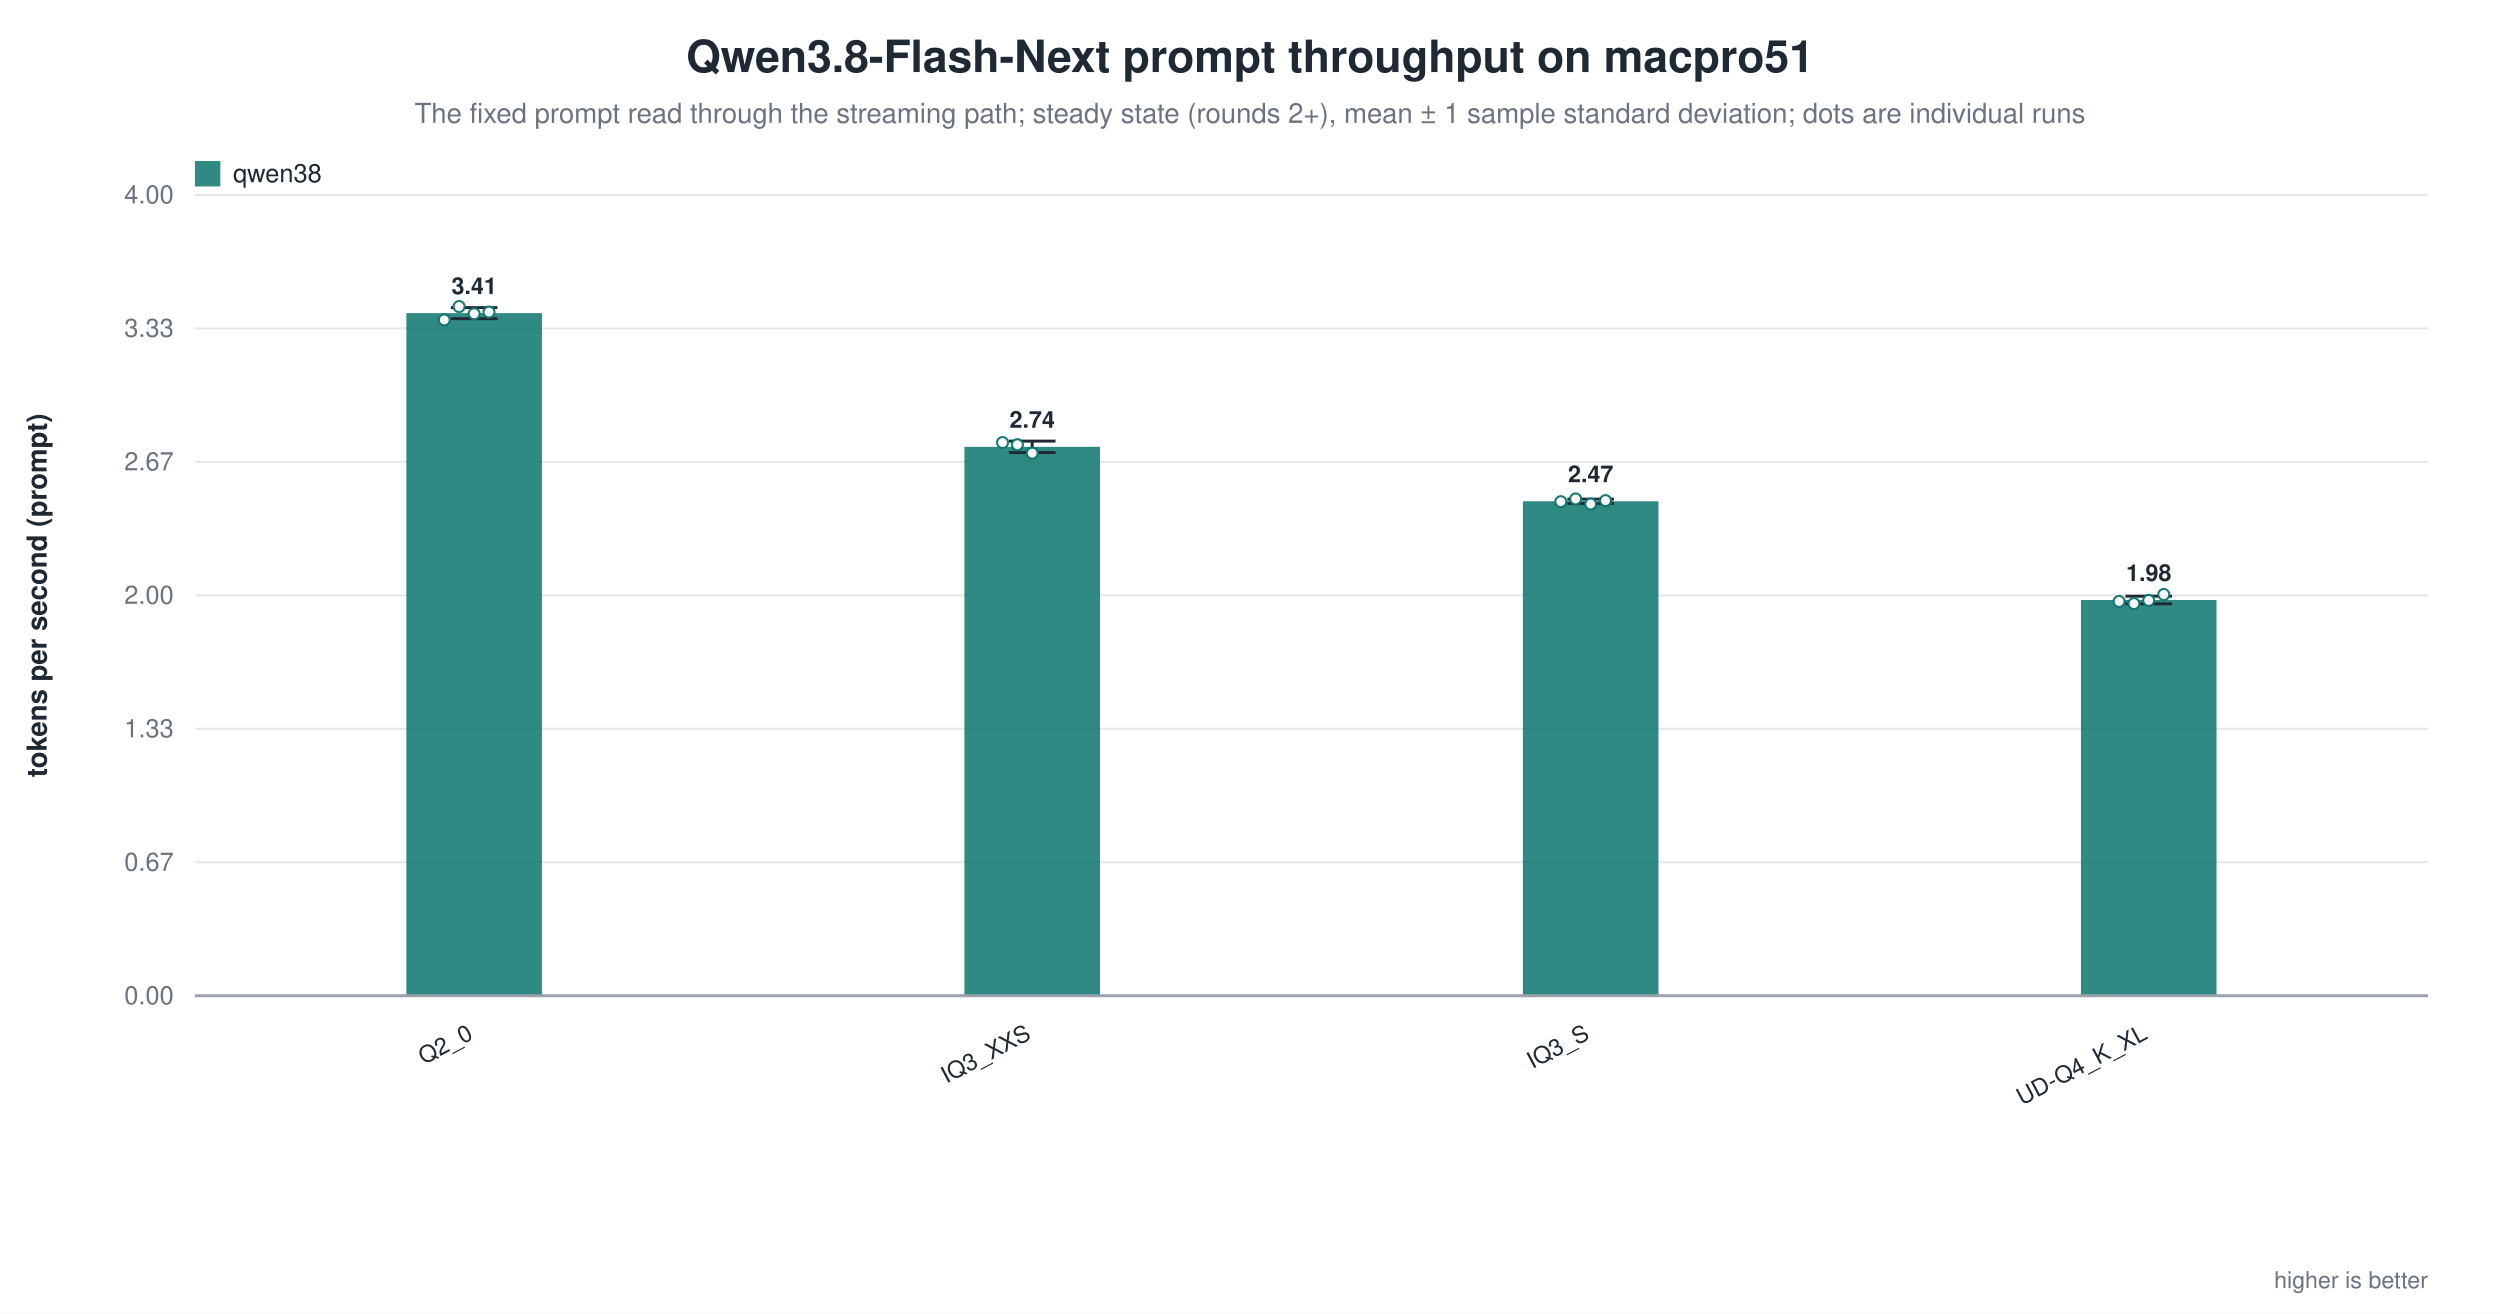
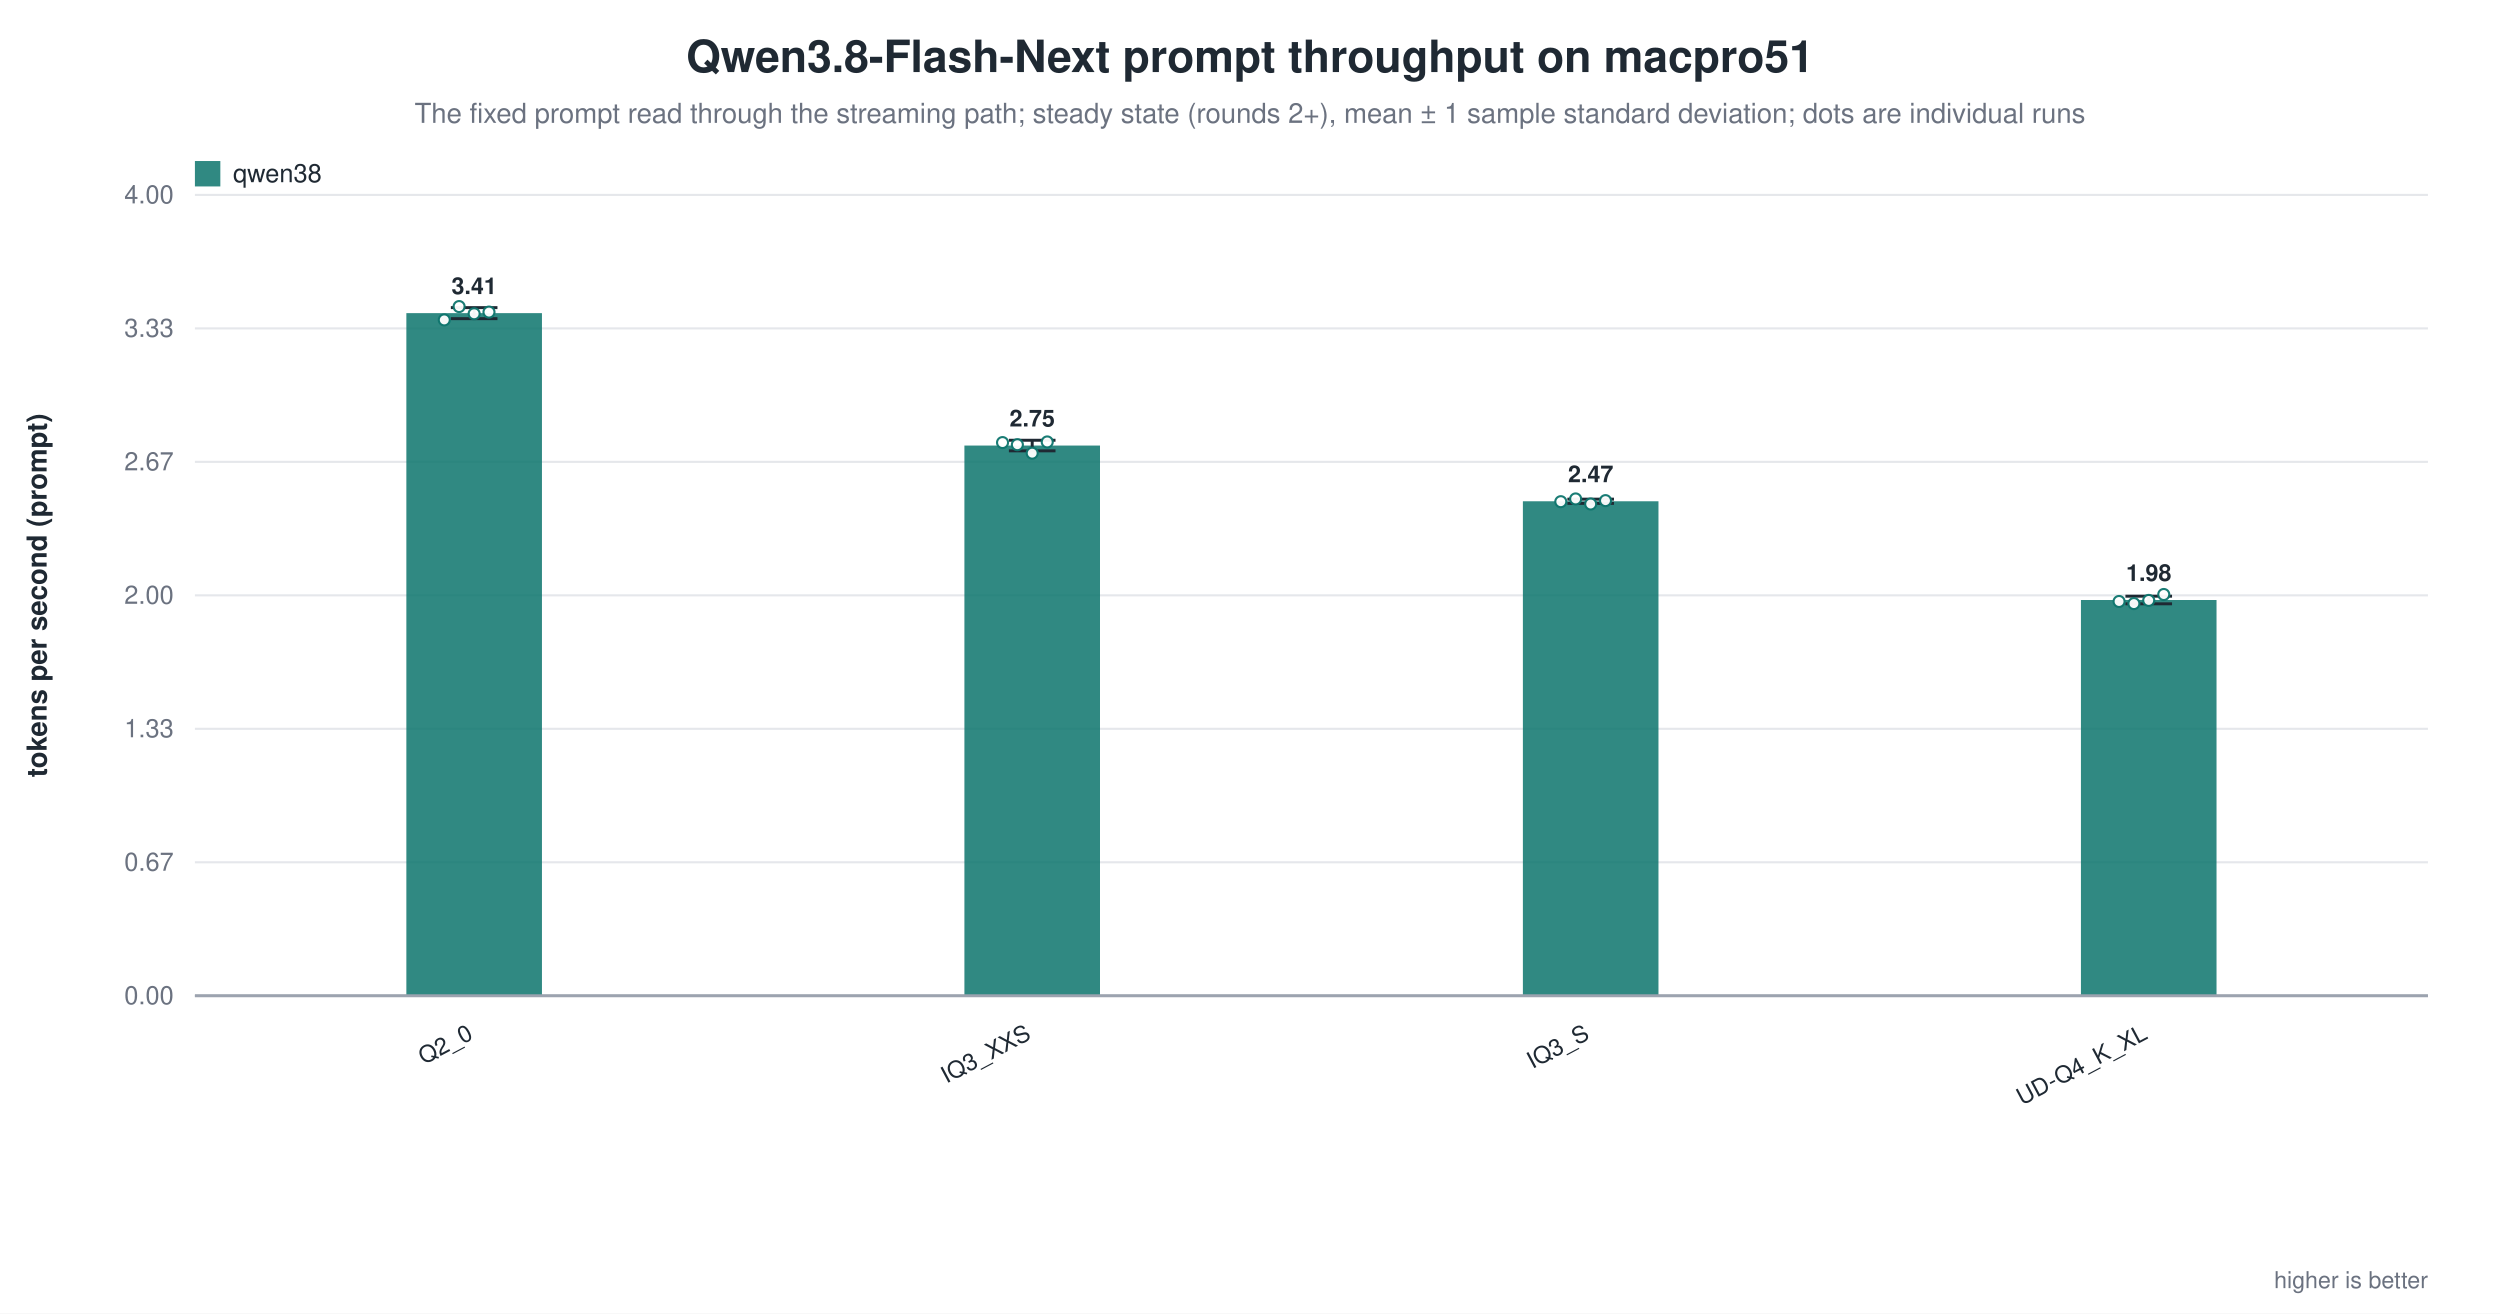
<svg xmlns="http://www.w3.org/2000/svg" width="1180" height="620" viewBox="0 0 1180 620" role="img" aria-label="Qwen3.8-Flash-Next prompt throughput on macpro51">
  <rect width="1180" height="620" fill="white" />
  <text x="590.0" y="34" text-anchor="middle" font-family="Helvetica, Arial, sans-serif" font-size="21" font-weight="600" fill="#1f2933">Qwen3.8-Flash-Next prompt throughput on macpro51</text>
  <text x="590.0" y="58" text-anchor="middle" font-family="Helvetica, Arial, sans-serif" font-size="13" fill="#6b7280">The fixed prompt read through the streaming path; steady state (rounds 2+), mean ± 1 sample standard deviation; dots are individual runs</text>
  <line x1="92.0" y1="470.0" x2="1146.0" y2="470.0" stroke="#9ca3af" stroke-width="1.0" />
  <text x="82.0" y="474.0" text-anchor="end" font-family="Helvetica, Arial, sans-serif" font-size="12" fill="#6b7280" font-weight="400">0.00</text>
  <line x1="92.0" y1="407.0" x2="1146.0" y2="407.0" stroke="#e5e7eb" stroke-width="1.0" />
  <text x="82.0" y="411.0" text-anchor="end" font-family="Helvetica, Arial, sans-serif" font-size="12" fill="#6b7280" font-weight="400">0.67</text>
  <line x1="92.0" y1="344.0" x2="1146.0" y2="344.0" stroke="#e5e7eb" stroke-width="1.0" />
  <text x="82.0" y="348.0" text-anchor="end" font-family="Helvetica, Arial, sans-serif" font-size="12" fill="#6b7280" font-weight="400">1.33</text>
  <line x1="92.0" y1="281.0" x2="1146.0" y2="281.0" stroke="#e5e7eb" stroke-width="1.0" />
  <text x="82.0" y="285.0" text-anchor="end" font-family="Helvetica, Arial, sans-serif" font-size="12" fill="#6b7280" font-weight="400">2.00</text>
  <line x1="92.0" y1="218.0" x2="1146.0" y2="218.0" stroke="#e5e7eb" stroke-width="1.0" />
  <text x="82.0" y="222.0" text-anchor="end" font-family="Helvetica, Arial, sans-serif" font-size="12" fill="#6b7280" font-weight="400">2.67</text>
  <line x1="92.0" y1="155.0" x2="1146.0" y2="155.0" stroke="#e5e7eb" stroke-width="1.0" />
  <text x="82.0" y="159.0" text-anchor="end" font-family="Helvetica, Arial, sans-serif" font-size="12" fill="#6b7280" font-weight="400">3.33</text>
  <line x1="92.0" y1="92.0" x2="1146.0" y2="92.0" stroke="#e5e7eb" stroke-width="1.0" />
  <text x="82.0" y="96.0" text-anchor="end" font-family="Helvetica, Arial, sans-serif" font-size="12" fill="#6b7280" font-weight="400">4.00</text>
  <text x="22.0" y="281.0" text-anchor="middle" font-family="Helvetica, Arial, sans-serif" font-size="13" fill="#1f2933" font-weight="600" transform="rotate(-90.0 22.0 281.0)">tokens per second (prompt)</text>
  <rect x="191.8" y="147.8" width="64.0" height="322.2" fill="#0f766e" opacity="0.86" />
  <line x1="223.8" y1="145.2" x2="223.8" y2="150.4" stroke="#1f2933" stroke-width="1.4" />
  <line x1="212.8" y1="145.2" x2="234.8" y2="145.2" stroke="#1f2933" stroke-width="1.4" />
  <line x1="212.8" y1="150.4" x2="234.8" y2="150.4" stroke="#1f2933" stroke-width="1.4" />
  <circle cx="209.7" cy="151.0" r="2.6" fill="white" stroke="#0f766e" stroke-width="1.0" opacity="0.95" />
  <circle cx="216.7" cy="144.7" r="2.6" fill="white" stroke="#0f766e" stroke-width="1.0" opacity="0.95" />
  <circle cx="223.8" cy="148.1" r="2.6" fill="white" stroke="#0f766e" stroke-width="1.0" opacity="0.95" />
  <circle cx="230.8" cy="147.3" r="2.6" fill="white" stroke="#0f766e" stroke-width="1.0" opacity="0.95" />
  <text x="223.8" y="138.8" text-anchor="middle" font-family="Helvetica, Arial, sans-serif" font-size="11" fill="#1f2933" font-weight="600">3.41</text>
  <text x="223.8" y="490.0" text-anchor="end" font-family="Helvetica, Arial, sans-serif" font-size="11" fill="#1f2933" font-weight="500" transform="rotate(-28.0 223.8 490.0)">Q2_0</text>
-   <rect x="455.2" y="210.9" width="64.0" height="259.1" fill="#0f766e" opacity="0.86" />
-   <line x1="487.2" y1="208.2" x2="487.2" y2="213.6" stroke="#1f2933" stroke-width="1.4" />
-   <line x1="476.2" y1="208.2" x2="498.2" y2="208.2" stroke="#1f2933" stroke-width="1.4" />
-   <line x1="476.2" y1="213.6" x2="498.2" y2="213.6" stroke="#1f2933" stroke-width="1.4" />
+   <rect x="455.2" y="210.3" width="64.0" height="259.7" fill="#0f766e" opacity="0.86" />
+   <line x1="487.2" y1="207.8" x2="487.2" y2="212.8" stroke="#1f2933" stroke-width="1.4" />
+   <line x1="476.2" y1="207.8" x2="498.2" y2="207.8" stroke="#1f2933" stroke-width="1.4" />
+   <line x1="476.2" y1="212.8" x2="498.2" y2="212.8" stroke="#1f2933" stroke-width="1.4" />
  <circle cx="473.2" cy="208.9" r="2.6" fill="white" stroke="#0f766e" stroke-width="1.0" opacity="0.95" />
  <circle cx="480.2" cy="209.9" r="2.6" fill="white" stroke="#0f766e" stroke-width="1.0" opacity="0.95" />
  <circle cx="487.2" cy="213.9" r="2.6" fill="white" stroke="#0f766e" stroke-width="1.0" opacity="0.95" />
-   <text x="487.2" y="201.9" text-anchor="middle" font-family="Helvetica, Arial, sans-serif" font-size="11" fill="#1f2933" font-weight="600">2.74</text>
+   <circle cx="494.3" cy="208.6" r="2.6" fill="white" stroke="#0f766e" stroke-width="1.0" opacity="0.95" />
+   <text x="487.2" y="201.3" text-anchor="middle" font-family="Helvetica, Arial, sans-serif" font-size="11" fill="#1f2933" font-weight="600">2.75</text>
  <text x="487.2" y="490.0" text-anchor="end" font-family="Helvetica, Arial, sans-serif" font-size="11" fill="#1f2933" font-weight="500" transform="rotate(-28.0 487.2 490.0)">IQ3_XXS</text>
  <rect x="718.8" y="236.6" width="64.0" height="233.4" fill="#0f766e" opacity="0.86" />
  <line x1="750.8" y1="235.6" x2="750.8" y2="237.6" stroke="#1f2933" stroke-width="1.4" />
  <line x1="739.8" y1="235.6" x2="761.8" y2="235.6" stroke="#1f2933" stroke-width="1.4" />
  <line x1="739.8" y1="237.6" x2="761.8" y2="237.6" stroke="#1f2933" stroke-width="1.4" />
  <circle cx="736.7" cy="236.8" r="2.6" fill="white" stroke="#0f766e" stroke-width="1.0" opacity="0.95" />
  <circle cx="743.7" cy="235.5" r="2.6" fill="white" stroke="#0f766e" stroke-width="1.0" opacity="0.95" />
  <circle cx="750.8" cy="237.9" r="2.6" fill="white" stroke="#0f766e" stroke-width="1.0" opacity="0.95" />
  <circle cx="757.8" cy="236.3" r="2.6" fill="white" stroke="#0f766e" stroke-width="1.0" opacity="0.95" />
  <text x="750.8" y="227.6" text-anchor="middle" font-family="Helvetica, Arial, sans-serif" font-size="11" fill="#1f2933" font-weight="600">2.47</text>
  <text x="750.8" y="490.0" text-anchor="end" font-family="Helvetica, Arial, sans-serif" font-size="11" fill="#1f2933" font-weight="500" transform="rotate(-28.0 750.8 490.0)">IQ3_S</text>
  <rect x="982.2" y="283.2" width="64.0" height="186.8" fill="#0f766e" opacity="0.86" />
  <line x1="1014.2" y1="281.4" x2="1014.2" y2="285.0" stroke="#1f2933" stroke-width="1.4" />
  <line x1="1003.2" y1="281.4" x2="1025.2" y2="281.4" stroke="#1f2933" stroke-width="1.4" />
  <line x1="1003.2" y1="285.0" x2="1025.2" y2="285.0" stroke="#1f2933" stroke-width="1.4" />
  <circle cx="1000.2" cy="283.9" r="2.6" fill="white" stroke="#0f766e" stroke-width="1.0" opacity="0.95" />
  <circle cx="1007.2" cy="284.9" r="2.6" fill="white" stroke="#0f766e" stroke-width="1.0" opacity="0.95" />
  <circle cx="1014.2" cy="283.4" r="2.6" fill="white" stroke="#0f766e" stroke-width="1.0" opacity="0.95" />
  <circle cx="1021.3" cy="280.6" r="2.6" fill="white" stroke="#0f766e" stroke-width="1.0" opacity="0.95" />
  <text x="1014.2" y="274.2" text-anchor="middle" font-family="Helvetica, Arial, sans-serif" font-size="11" fill="#1f2933" font-weight="600">1.98</text>
  <text x="1014.2" y="490.0" text-anchor="end" font-family="Helvetica, Arial, sans-serif" font-size="11" fill="#1f2933" font-weight="500" transform="rotate(-28.0 1014.2 490.0)">UD-Q4_K_XL</text>
  <line x1="92.0" y1="470.0" x2="1146.0" y2="470.0" stroke="#9ca3af" stroke-width="1.4" />
  <rect x="92.0" y="76.0" width="12.0" height="12.0" fill="#0f766e" opacity="0.86" />
  <text x="110.0" y="86.0" text-anchor="start" font-family="Helvetica, Arial, sans-serif" font-size="12" fill="#1f2933" font-weight="500">qwen38</text>
  <text x="1146.0" y="608.0" text-anchor="end" font-family="Helvetica, Arial, sans-serif" font-size="11" fill="#6b7280" font-weight="400">higher is better</text>
</svg>
